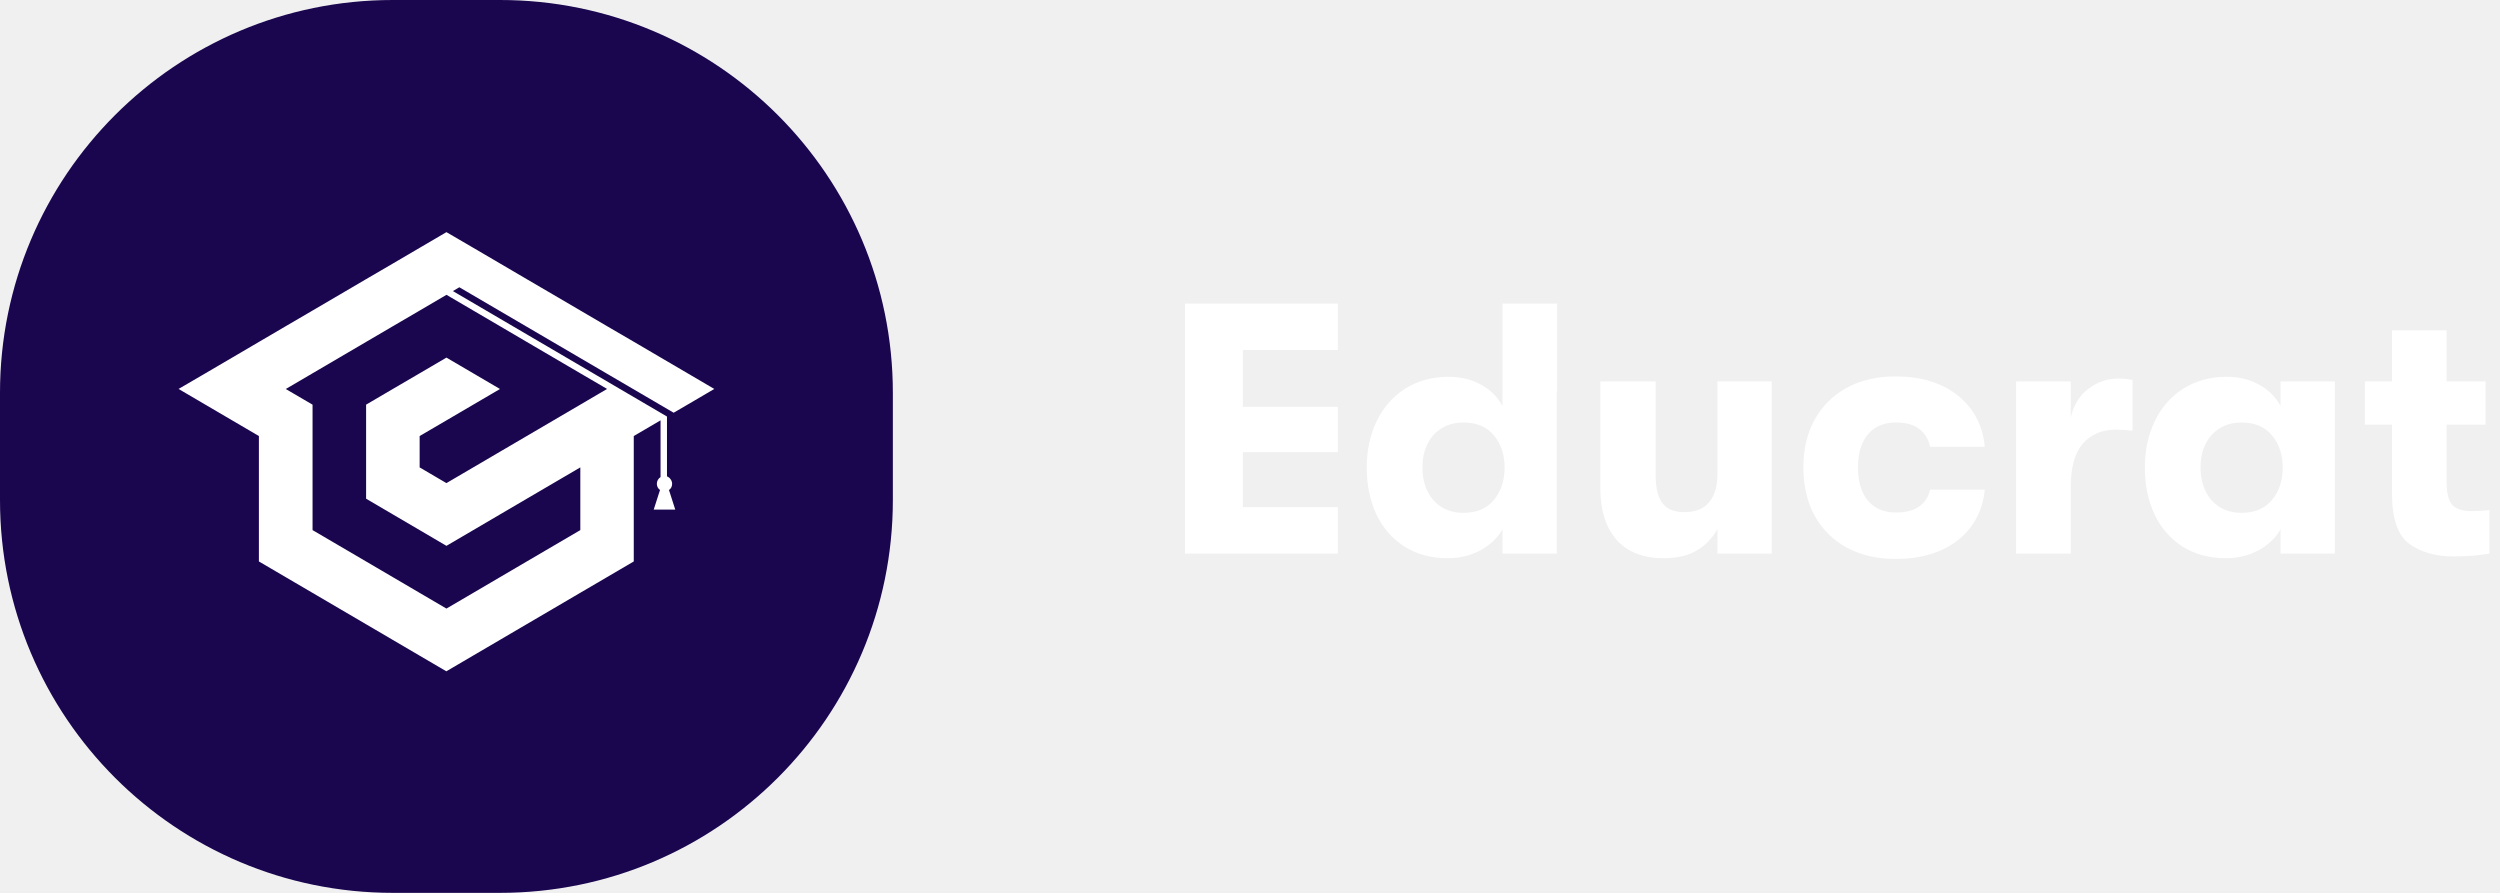
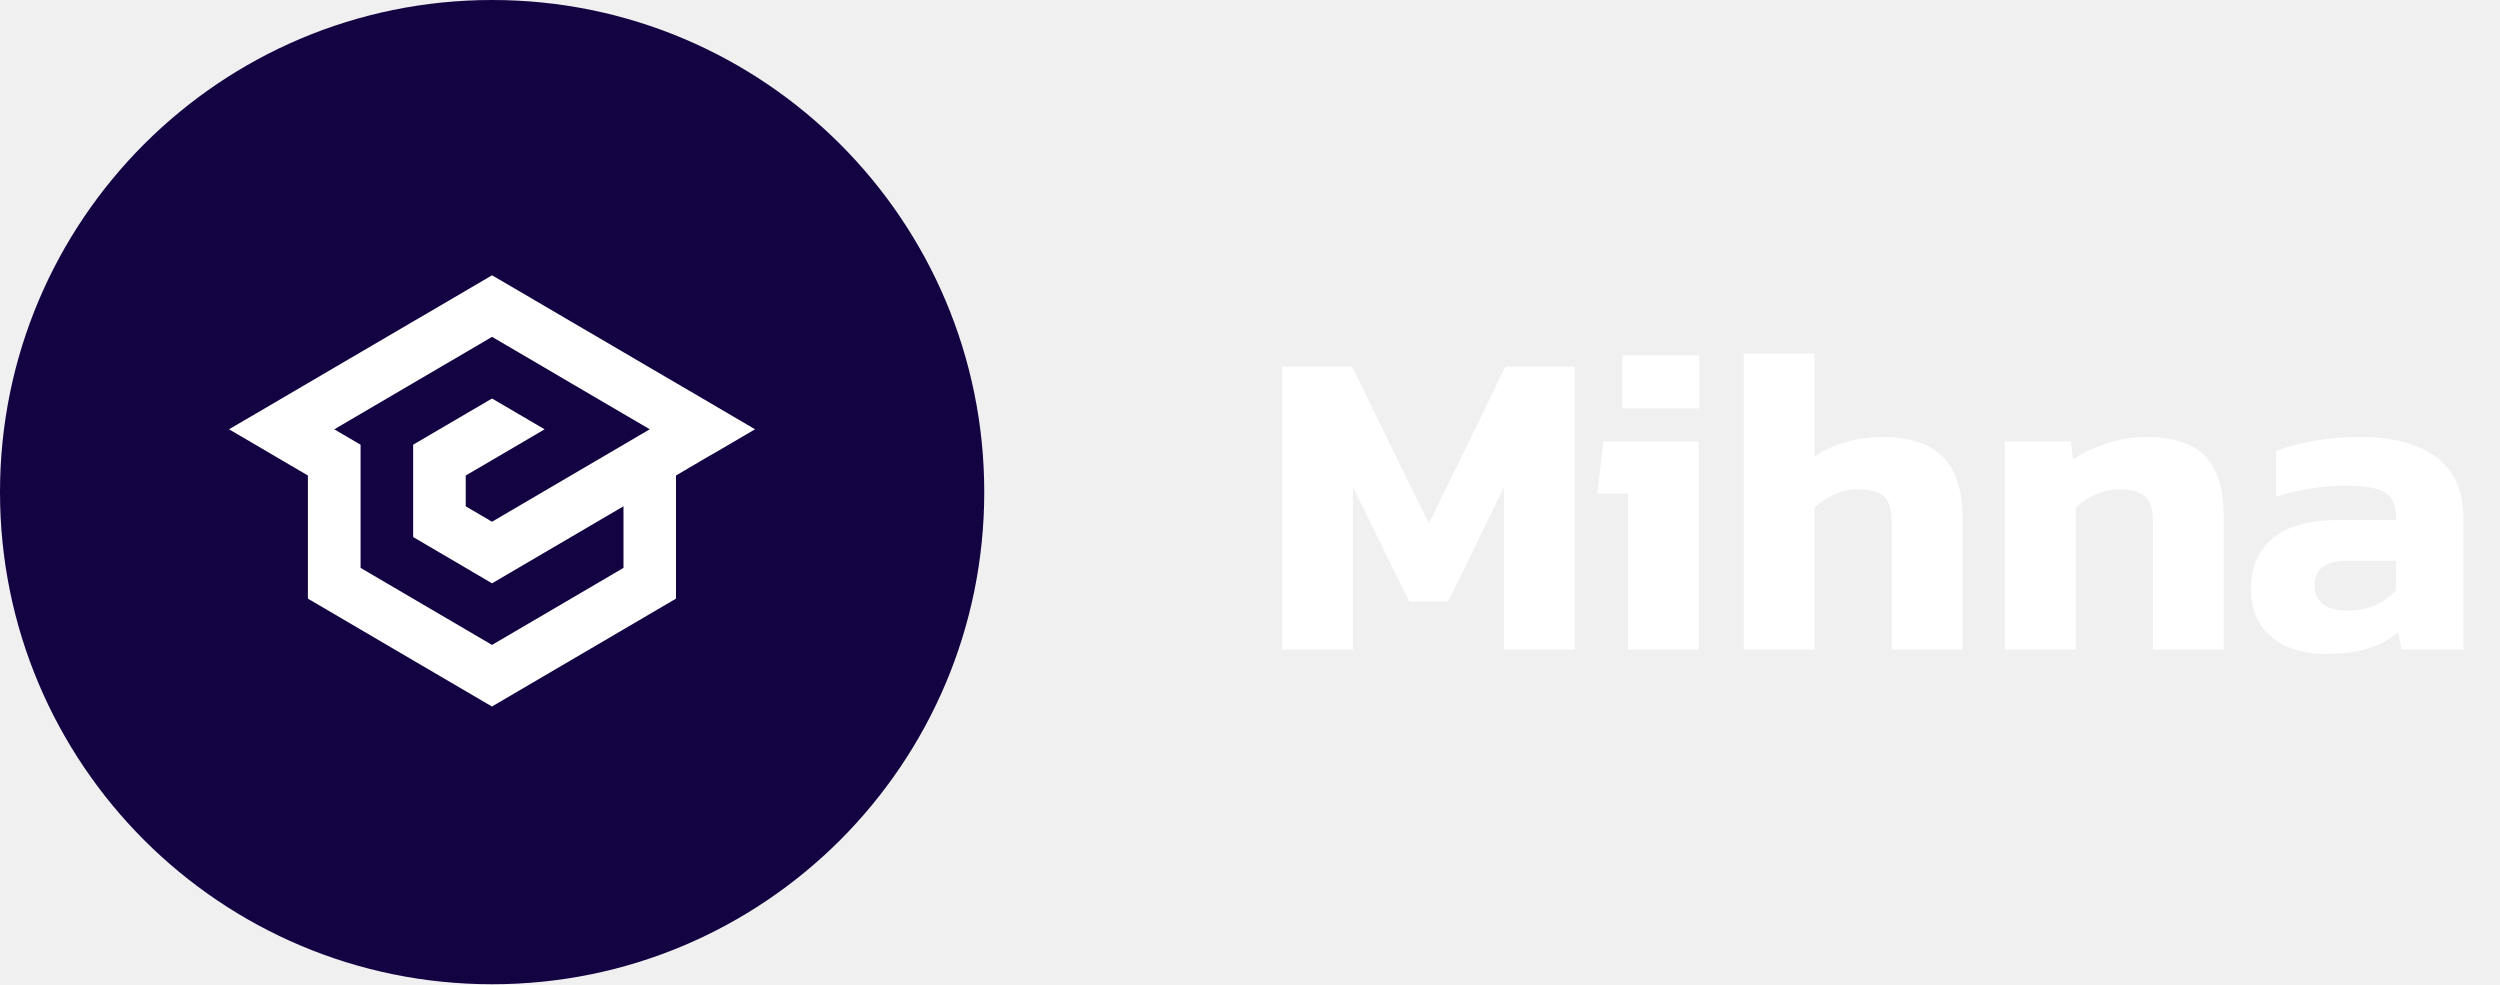
- <svg xmlns="http://www.w3.org/2000/svg" width="140" height="50" viewBox="0 0 140 50" fill="none">
-   <g clip-path="url(#clip0_810_828)">
-     <path d="M66.36 17H74.92V19.6H69.6V22.78H74.92V25.32H69.6V28.4H74.92V31H66.36V17ZM87.197 21.92H87.177V31H84.137V29.64C83.87 30.12 83.457 30.513 82.897 30.82C82.35 31.113 81.744 31.26 81.077 31.26C80.144 31.26 79.33 31.04 78.637 30.6C77.957 30.16 77.437 29.56 77.077 28.8C76.717 28.027 76.537 27.153 76.537 26.18C76.537 25.22 76.724 24.353 77.097 23.58C77.47 22.807 78.004 22.2 78.697 21.76C79.404 21.32 80.21 21.1 81.117 21.1C81.797 21.1 82.404 21.247 82.937 21.54C83.47 21.833 83.87 22.233 84.137 22.74V17H87.197V21.92ZM81.957 28.72C82.69 28.72 83.257 28.48 83.657 28C84.057 27.52 84.257 26.913 84.257 26.18C84.257 25.46 84.057 24.86 83.657 24.38C83.257 23.9 82.69 23.66 81.957 23.66C81.263 23.66 80.704 23.893 80.277 24.36C79.864 24.827 79.657 25.433 79.657 26.18C79.657 26.927 79.864 27.54 80.277 28.02C80.704 28.487 81.263 28.72 81.957 28.72ZM93.177 31.26C92.031 31.26 91.151 30.92 90.537 30.24C89.924 29.547 89.617 28.573 89.617 27.32V21.36H92.717V26.64C92.717 27.32 92.844 27.833 93.097 28.18C93.351 28.513 93.757 28.68 94.317 28.68C94.944 28.68 95.411 28.493 95.717 28.12C96.024 27.747 96.177 27.22 96.177 26.54V21.36H99.217V31H96.177V29.62C95.897 30.14 95.504 30.547 94.997 30.84C94.504 31.12 93.897 31.26 93.177 31.26ZM106.148 31.3C105.108 31.3 104.195 31.087 103.408 30.66C102.635 30.233 102.035 29.633 101.608 28.86C101.195 28.087 100.988 27.193 100.988 26.18C100.988 25.167 101.195 24.28 101.608 23.52C102.035 22.747 102.635 22.147 103.408 21.72C104.195 21.293 105.108 21.08 106.148 21.08C107.575 21.08 108.735 21.433 109.628 22.14C110.522 22.847 111.028 23.807 111.148 25.02H108.088C107.982 24.567 107.768 24.227 107.448 24C107.142 23.773 106.715 23.66 106.168 23.66C105.502 23.66 104.982 23.88 104.608 24.32C104.235 24.76 104.048 25.38 104.048 26.18C104.048 26.98 104.235 27.6 104.608 28.04C104.982 28.48 105.502 28.7 106.168 28.7C106.715 28.7 107.142 28.593 107.448 28.38C107.768 28.167 107.982 27.847 108.088 27.42H111.148C111.028 28.607 110.522 29.553 109.628 30.26C108.735 30.953 107.575 31.3 106.148 31.3ZM112.901 21.36H115.961V23.38C116.121 22.687 116.447 22.153 116.941 21.78C117.447 21.393 118.007 21.2 118.621 21.2C118.941 21.2 119.207 21.227 119.421 21.28V24.12C119.061 24.08 118.754 24.06 118.501 24.06C117.714 24.06 117.094 24.32 116.641 24.84C116.187 25.36 115.961 26.173 115.961 27.28V31H112.901V21.36ZM124.651 31.26C123.717 31.26 122.904 31.04 122.211 30.6C121.531 30.16 121.011 29.56 120.651 28.8C120.291 28.027 120.111 27.153 120.111 26.18C120.111 25.22 120.297 24.353 120.671 23.58C121.044 22.807 121.577 22.2 122.271 21.76C122.977 21.32 123.784 21.1 124.691 21.1C125.371 21.1 125.977 21.247 126.511 21.54C127.044 21.833 127.444 22.233 127.711 22.74V21.36H130.751V31H127.711V29.64C127.444 30.12 127.031 30.513 126.471 30.82C125.924 31.113 125.317 31.26 124.651 31.26ZM125.531 28.72C126.264 28.72 126.831 28.48 127.231 28C127.631 27.52 127.831 26.913 127.831 26.18C127.831 25.46 127.631 24.86 127.231 24.38C126.831 23.9 126.264 23.66 125.531 23.66C124.837 23.66 124.277 23.893 123.851 24.36C123.437 24.827 123.231 25.433 123.231 26.18C123.231 26.927 123.437 27.54 123.851 28.02C124.277 28.487 124.837 28.72 125.531 28.72ZM138.351 28.62C138.778 28.62 139.131 28.6 139.411 28.56V31C138.825 31.107 138.145 31.16 137.371 31.16C136.398 31.16 135.585 30.927 134.931 30.46C134.278 29.993 133.951 29.047 133.951 27.62V23.78H132.431V21.36H133.951V18.5H137.011V21.36H139.191V23.78H137.011V26.98C137.011 27.633 137.125 28.073 137.351 28.3C137.578 28.513 137.911 28.62 138.351 28.62Z" fill="white" />
-     <path d="M28 0H22C9.85 0 0 9.85 0 22V28C0 40.15 9.85 50 22 50H28C40.15 50 50 40.15 50 28V22C50 9.85 40.15 0 28 0Z" fill="#1A064F" />
-     <path fill-rule="evenodd" clip-rule="evenodd" d="M12.999 23.539L14.498 24.418V26.173V27.93V29.686V31.441L15.998 32.32L17.497 33.198L18.997 34.077L20.497 34.956L21.996 35.835L23.495 36.714L24.995 37.593L26.494 36.714L27.994 35.835L29.493 34.956L30.993 34.077L32.492 33.198L33.992 32.32L35.491 31.441V29.686V27.93V26.173V24.418L36.991 23.539V26.717C36.867 26.793 36.783 26.938 36.783 27.09C36.783 27.241 36.854 27.363 36.961 27.442L36.91 27.596L36.608 28.538H37.211H37.814L37.513 27.596L37.462 27.442C37.571 27.363 37.639 27.257 37.639 27.09C37.639 26.922 37.518 26.738 37.351 26.677V23.326L25.362 16.3L25.724 16.087L37.725 23.113L38.501 22.66L40 21.781L38.501 20.902L37.001 20.023L35.502 19.144L33.999 18.268L32.5 17.389L31 16.51L29.501 15.634L28.002 14.755L26.502 13.876L25 13L23.5 13.879L22.001 14.758L20.499 15.634L19 16.513L17.5 17.392L16 18.268L14.501 19.147L13.002 20.026L11.502 20.905L10 21.781L11.499 22.66L12.999 23.539ZM23.5 20.905L25 20.026L26.5 20.905L27.999 21.784L26.5 22.662L25 23.541L23.5 24.418V26.175L25 27.054L26.5 26.175L27.999 25.296L29.498 24.418L30.998 23.539L32.498 22.66L33.528 22.055L33.997 21.781L32.723 21.036L32.498 20.905L30.998 20.026L29.498 19.147L28.002 18.268L26.502 17.389L25.003 16.51L23.5 17.392L22.001 18.268L20.502 19.147L19.002 20.026L17.503 20.905L16.003 21.784L17.503 22.662V24.418V26.173V27.93V28.832V29.686L19.002 30.564L20.502 31.443L22.001 32.322L23.5 33.201L25 34.08L26.5 33.201L27.999 32.322L29.498 31.443L30.998 30.564L32.498 29.686V27.93V26.173L30.998 27.052L29.498 27.93L27.999 28.809L26.5 29.688L25 30.567L23.5 29.686L22.001 28.807L20.502 27.928V22.66L22.001 21.781L23.5 20.905Z" fill="white" />
-   </g>
-   <defs>
-     <clipPath id="clip0_810_828">
-       <rect width="140" height="50" fill="white" />
-     </clipPath>
-   </defs>
+ <svg xmlns="http://www.w3.org/2000/svg" width="127" height="50" viewBox="0 0 127 50" fill="none">
+   <circle cx="25" cy="25" r="25" fill="#140342" />
+   <path fill-rule="evenodd" clip-rule="evenodd" d="M14.305 23.373L15.641 24.155V25.719V27.285V28.848V30.411L16.977 31.194L18.312 31.977L19.648 32.76L20.983 33.543L22.319 34.326L23.655 35.108L24.991 35.891L26.326 35.108L27.662 34.326L28.997 33.543L30.333 32.76L31.669 31.977L33.005 31.194L34.34 30.411V28.848V27.285V25.719V24.155L35.996 23.183L36.33 22.994L37.021 22.59L38.356 21.807L37.021 21.024L35.685 20.241L34.349 19.459L33.011 18.678L31.676 17.895L30.34 17.112L29.004 16.332L27.669 15.549L26.333 14.766L24.995 13.985L23.659 14.768L22.324 15.551L20.986 16.332L19.65 17.114L18.314 17.897L16.979 18.678L15.643 19.461L14.307 20.244L12.972 21.026L11.634 21.807L12.97 22.59L14.305 23.373ZM24.995 20.244L23.659 21.026L22.324 21.807L20.988 22.59V27.282L22.324 28.065L23.659 28.848L24.995 29.633L26.331 28.85L27.666 28.067L29.002 27.285L30.338 26.502L31.673 25.719V27.285V28.848L30.338 29.631L29.002 30.414L27.666 31.197L26.331 31.979L24.995 32.762L23.659 31.979L22.324 31.197L20.988 30.414L19.652 29.631L18.317 28.848V28.088V27.285V25.719V24.155V22.592L16.981 21.809L18.317 21.026L19.652 20.244L20.988 19.461L22.324 18.678L23.659 17.897L24.997 17.112L26.333 17.895L27.669 18.678L29.002 19.461L30.338 20.244L31.673 21.026L31.874 21.144L33.009 21.807L32.592 22.051L31.673 22.59L30.338 23.373L29.002 24.155L27.666 24.938L26.331 25.721L24.995 26.504L23.659 25.721V24.155L24.995 23.375L26.331 22.592L27.666 21.809L26.331 21.026L24.995 20.244Z" fill="white" />
+   <path d="M65.138 33V18.631H68.686L72.59 26.596L76.473 18.631H79.998V33H76.406V24.744L73.572 30.546H71.586L68.73 24.744V33H65.138ZM82.412 20.75V18.051H86.317V20.75H82.412ZM82.702 33V25.079H81.14L81.453 22.424H86.294V33H82.702ZM88.584 33V17.961H92.176V23.205C92.577 22.907 93.076 22.669 93.671 22.491C94.266 22.297 94.905 22.201 95.59 22.201C97.003 22.201 98.037 22.535 98.691 23.205C99.36 23.874 99.695 24.901 99.695 26.284V33H96.103V26.529C96.103 25.919 95.976 25.488 95.724 25.235C95.471 24.982 95.017 24.856 94.362 24.856C93.976 24.856 93.582 24.945 93.18 25.124C92.778 25.302 92.444 25.525 92.176 25.793V33H88.584ZM101.853 33V22.424H105.2L105.312 23.339C105.743 23.041 106.286 22.781 106.941 22.558C107.595 22.32 108.294 22.201 109.038 22.201C110.406 22.201 111.403 22.528 112.028 23.183C112.653 23.837 112.965 24.849 112.965 26.217V33H109.373V26.507C109.373 25.912 109.246 25.488 108.993 25.235C108.74 24.982 108.287 24.856 107.632 24.856C107.246 24.856 106.851 24.945 106.45 25.124C106.048 25.302 105.713 25.525 105.446 25.793V33H101.853ZM118.099 33.223C117.429 33.223 116.804 33.104 116.224 32.866C115.659 32.628 115.205 32.264 114.863 31.773C114.521 31.267 114.35 30.642 114.35 29.899C114.35 28.813 114.715 27.965 115.443 27.355C116.187 26.73 117.295 26.418 118.768 26.418H121.713V26.172C121.713 25.637 121.535 25.258 121.178 25.034C120.821 24.796 120.151 24.677 119.17 24.677C117.965 24.677 116.782 24.863 115.622 25.235V22.915C116.143 22.706 116.775 22.535 117.518 22.402C118.277 22.268 119.073 22.201 119.906 22.201C121.542 22.201 122.821 22.535 123.744 23.205C124.681 23.874 125.149 24.938 125.149 26.395V33H122.003L121.825 32.108C121.438 32.465 120.94 32.74 120.33 32.933C119.735 33.126 118.991 33.223 118.099 33.223ZM119.237 31.014C119.802 31.014 120.293 30.918 120.709 30.724C121.126 30.531 121.46 30.285 121.713 29.988V28.493H119.17C118.113 28.493 117.585 28.917 117.585 29.765C117.585 30.151 117.719 30.456 117.987 30.68C118.255 30.903 118.671 31.014 119.237 31.014Z" fill="white" />
</svg>
